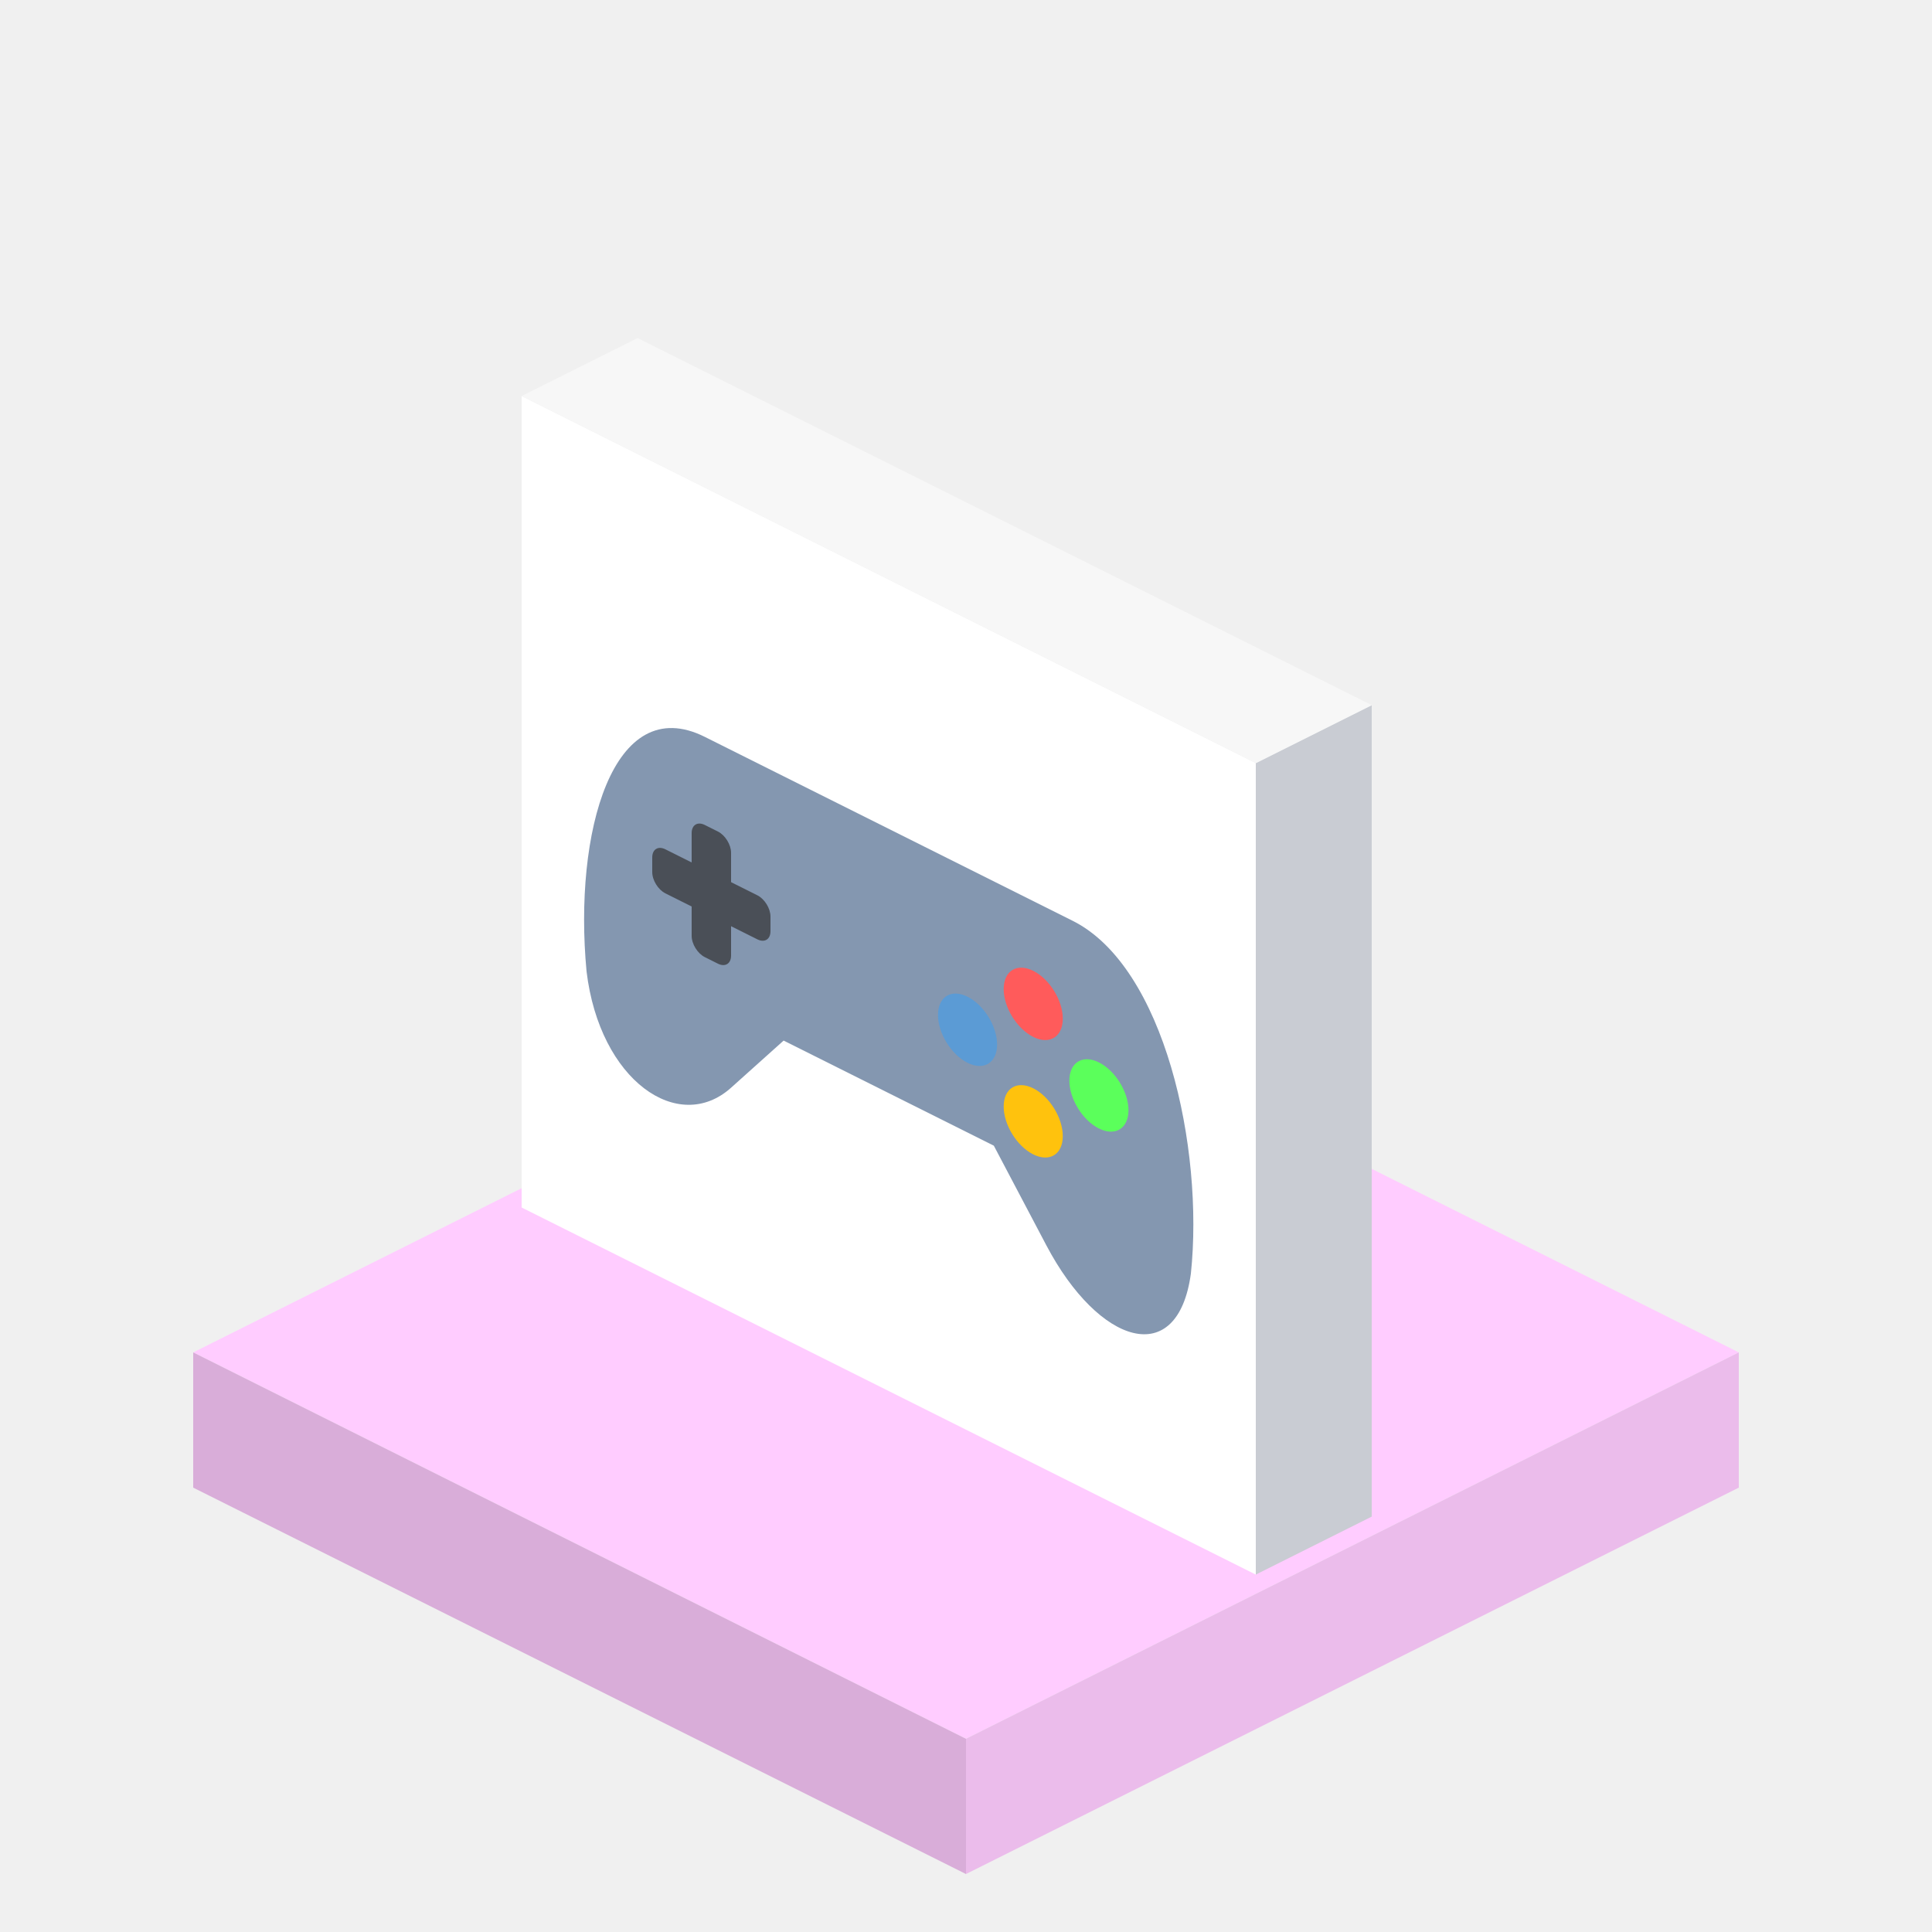
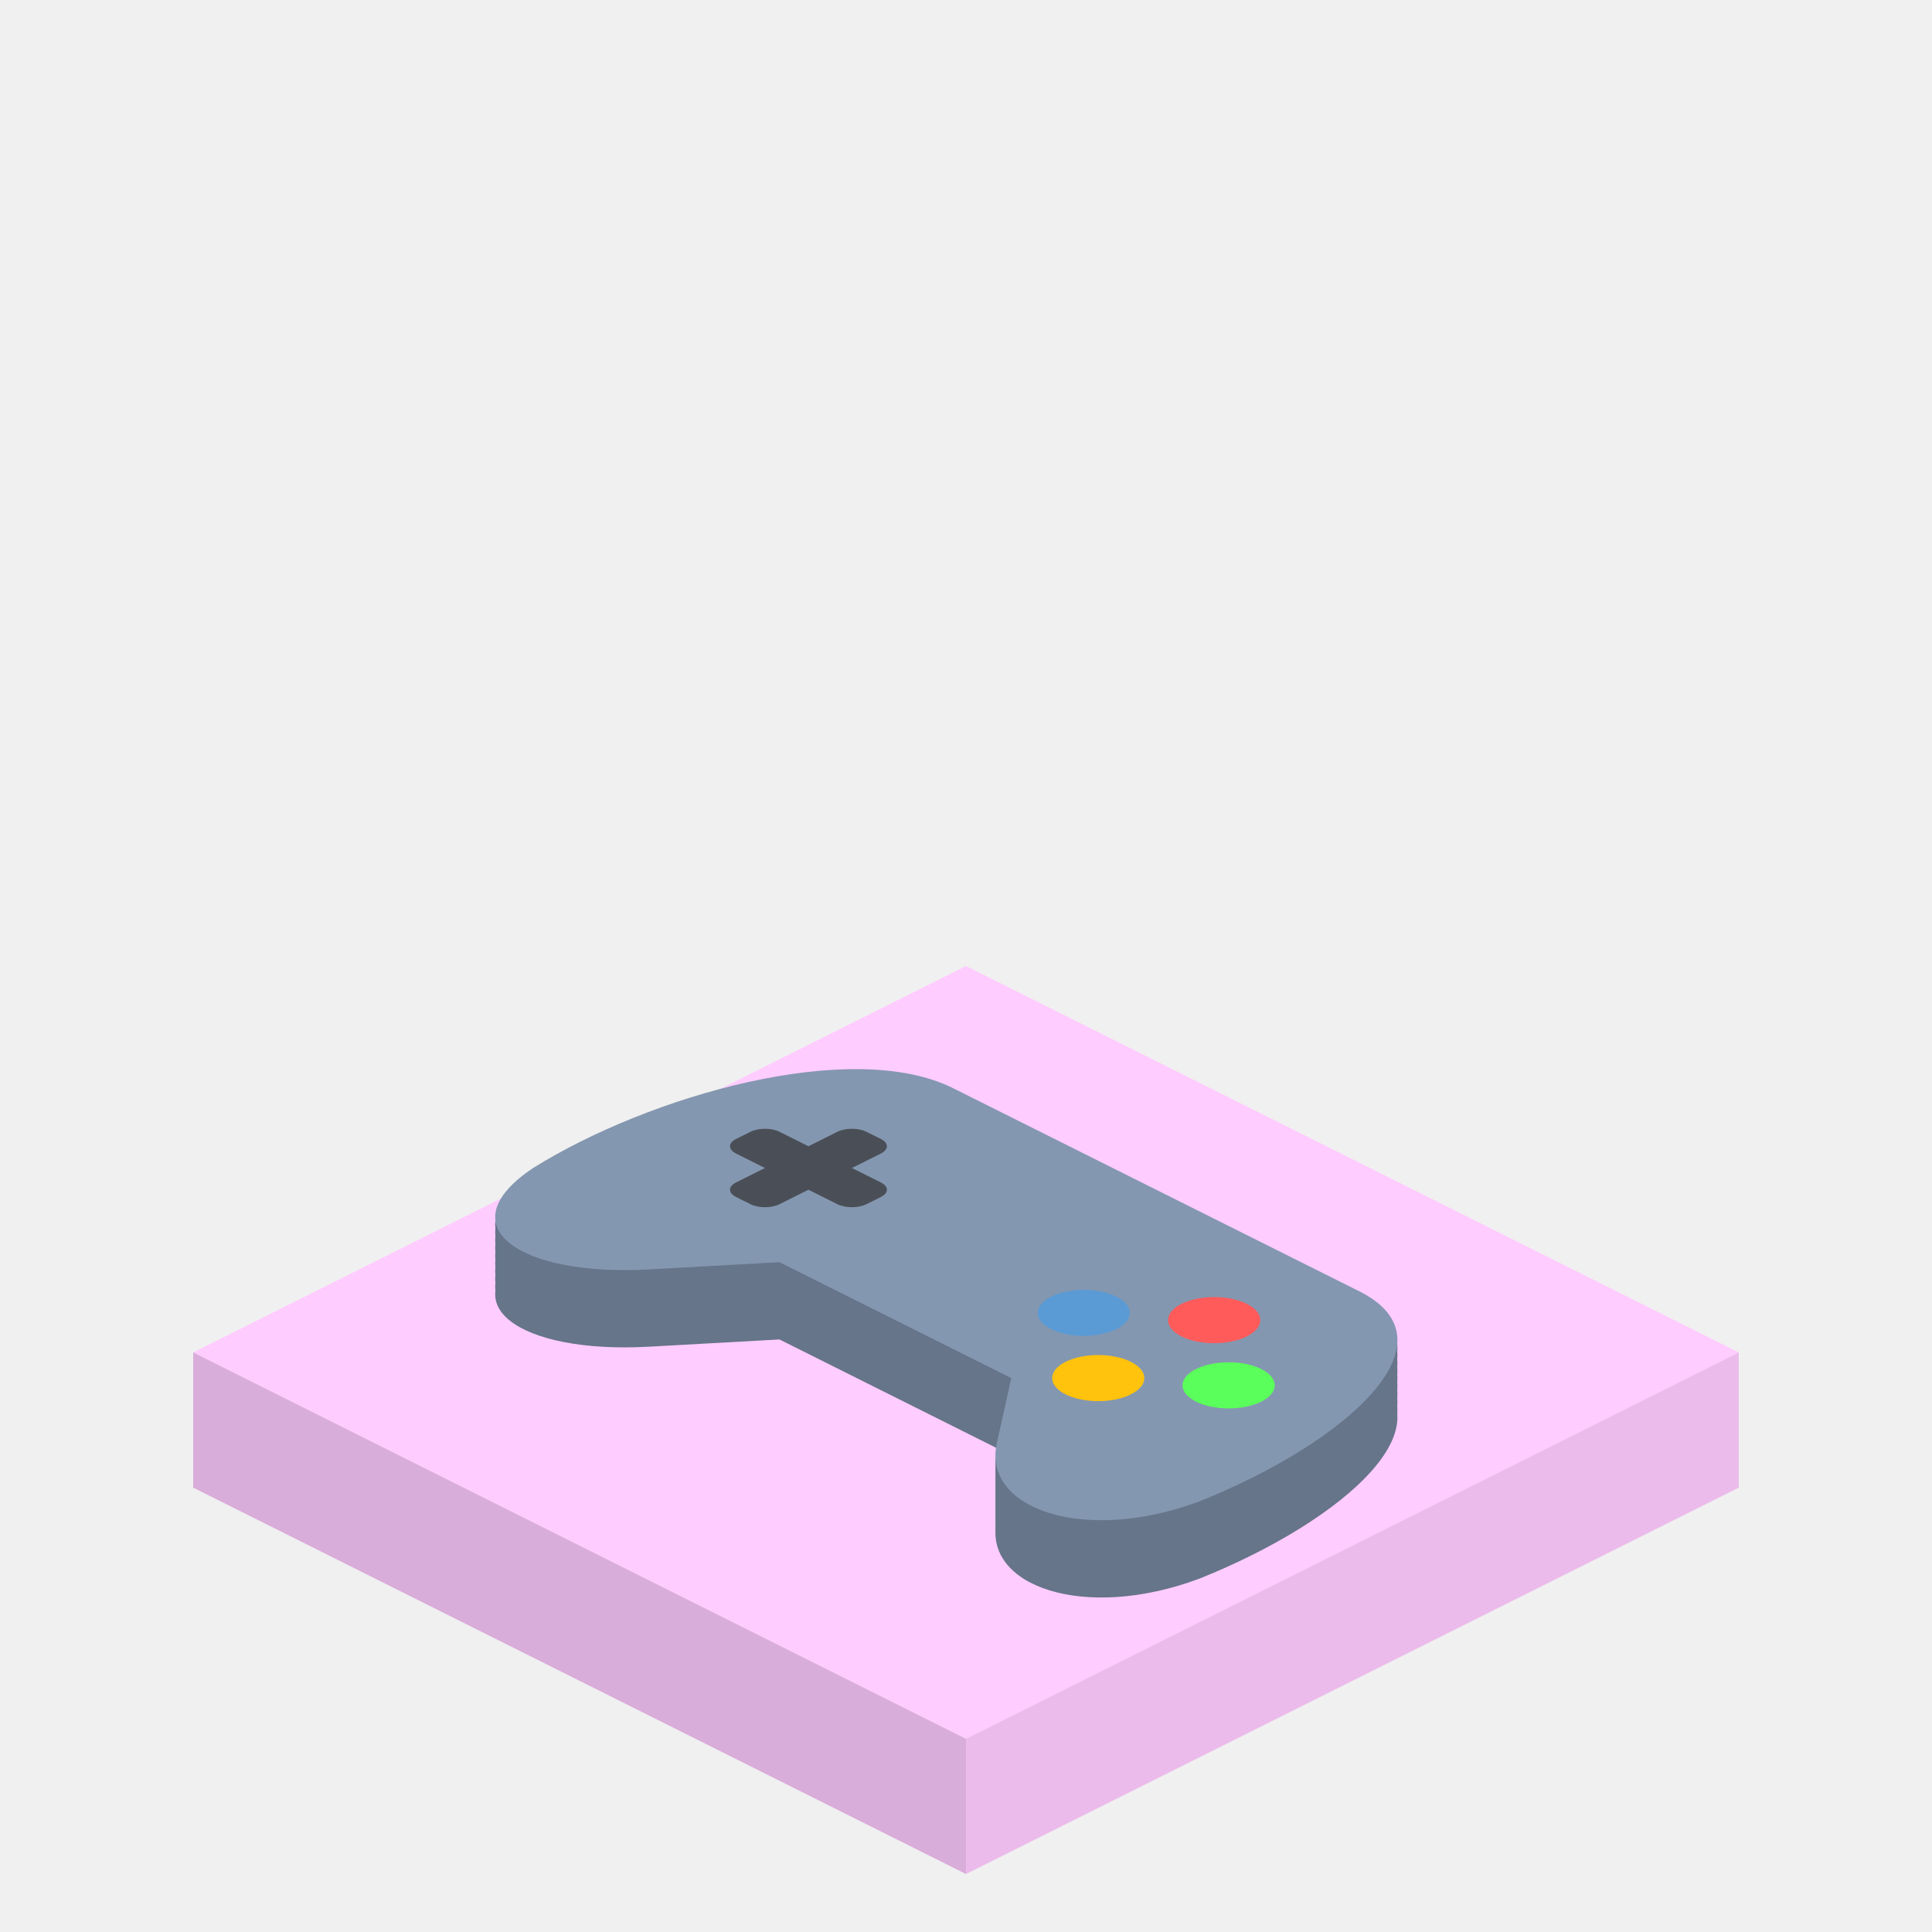
<svg xmlns="http://www.w3.org/2000/svg" viewBox="0 0 200 200">
  <polygon points="20.0,140.0 100.0,100.0 180.0,140.0 100.0,180.0" fill="#FFCCFF" />
  <polygon points="20.0,140.0 100.0,180.0 100.0,194.0 20.0,154.0" fill="#D9ADD9" />
  <polygon points="100.0,180.0 180.0,140.0 180.0,154.0 100.0,194.0" fill="#EBBCEB" />
-   <polygon points="54.0,125.0 130.0,163.0 130.0,79.0 54.0,41.0" fill="#FFFFFF" />
-   <polygon points="130.0,163.0 142.0,157.0 142.0,73.0 130.0,79.0" fill="#C9CCD3" />
-   <polygon points="54.0,41.0 66.0,35.0 142.0,73.0 130.0,79.0" fill="#F7F7F7" />
-   <g transform="matrix(0.68 0.34 0 0.76 58.00 46.00)">
+   <g transform="matrix(0.75 0.375 -0.75 0.375 104.69 101.16)">
+     <path d="M22 30 H 78 C 92 30, 98 52, 96 70 C 94 84, 82 86, 74 76 L 66 66 H 34 L 26 76 C 18 86, 6 84, 4 70 C 2 52, 8 30, 22 30 Z" fill="#667589" />
+     <rect x="20" y="42" width="6" height="18" rx="2" fill="#393D43" />
+     <rect x="14" y="48" width="18" height="6" rx="2" fill="#393D43" />
+     <circle cx="72" cy="44" r="4.5" fill="#C64646" />
+     <circle cx="82" cy="52" r="4.5" fill="#46C646" />
+     <circle cx="62" cy="52" r="4.5" fill="#4678A6" />
+     <circle cx="72" cy="60" r="4.5" fill="#C6970A" />
+   </g>
+   <g transform="matrix(0.75 0.375 -0.75 0.375 104.69 100.36)">
+     <path d="M22 30 H 78 C 92 30, 98 52, 96 70 C 94 84, 82 86, 74 76 L 66 66 H 34 L 26 76 C 18 86, 6 84, 4 70 C 2 52, 8 30, 22 30 Z" fill="#667589" />
+     <rect x="20" y="42" width="6" height="18" rx="2" fill="#393D43" />
+     <rect x="14" y="48" width="18" height="6" rx="2" fill="#393D43" />
+     <circle cx="72" cy="44" r="4.5" fill="#C64646" />
+     <circle cx="82" cy="52" r="4.5" fill="#46C646" />
+     <circle cx="62" cy="52" r="4.5" fill="#4678A6" />
+     <circle cx="72" cy="60" r="4.5" fill="#C6970A" />
+   </g>
+   <g transform="matrix(0.75 0.375 -0.75 0.375 104.69 99.56)">
+     <path d="M22 30 H 78 C 92 30, 98 52, 96 70 C 94 84, 82 86, 74 76 L 66 66 H 34 L 26 76 C 18 86, 6 84, 4 70 C 2 52, 8 30, 22 30 Z" fill="#667589" />
+     <rect x="20" y="42" width="6" height="18" rx="2" fill="#393D43" />
+     <rect x="14" y="48" width="18" height="6" rx="2" fill="#393D43" />
+     <circle cx="72" cy="44" r="4.5" fill="#C64646" />
+     <circle cx="82" cy="52" r="4.5" fill="#46C646" />
+     <circle cx="62" cy="52" r="4.5" fill="#4678A6" />
+     <circle cx="72" cy="60" r="4.5" fill="#C6970A" />
+   </g>
+   <g transform="matrix(0.75 0.375 -0.75 0.375 104.69 98.76)">
+     <path d="M22 30 H 78 C 92 30, 98 52, 96 70 C 94 84, 82 86, 74 76 L 66 66 H 34 L 26 76 C 18 86, 6 84, 4 70 C 2 52, 8 30, 22 30 Z" fill="#667589" />
+     <rect x="20" y="42" width="6" height="18" rx="2" fill="#393D43" />
+     <rect x="14" y="48" width="18" height="6" rx="2" fill="#393D43" />
+     <circle cx="72" cy="44" r="4.5" fill="#C64646" />
+     <circle cx="82" cy="52" r="4.5" fill="#46C646" />
+     <circle cx="62" cy="52" r="4.5" fill="#4678A6" />
+     <circle cx="72" cy="60" r="4.5" fill="#C6970A" />
+   </g>
+   <g transform="matrix(0.75 0.375 -0.75 0.375 104.69 97.96)">
+     <path d="M22 30 H 78 C 92 30, 98 52, 96 70 C 94 84, 82 86, 74 76 L 66 66 H 34 L 26 76 C 18 86, 6 84, 4 70 C 2 52, 8 30, 22 30 Z" fill="#667589" />
+     <rect x="20" y="42" width="6" height="18" rx="2" fill="#393D43" />
+     <rect x="14" y="48" width="18" height="6" rx="2" fill="#393D43" />
+     <circle cx="72" cy="44" r="4.5" fill="#C64646" />
+     <circle cx="82" cy="52" r="4.5" fill="#46C646" />
+     <circle cx="62" cy="52" r="4.5" fill="#4678A6" />
+     <circle cx="72" cy="60" r="4.5" fill="#C6970A" />
+   </g>
+   <g transform="matrix(0.75 0.375 -0.75 0.375 104.69 97.16)">
+     <path d="M22 30 H 78 C 92 30, 98 52, 96 70 C 94 84, 82 86, 74 76 L 66 66 H 34 L 26 76 C 18 86, 6 84, 4 70 C 2 52, 8 30, 22 30 Z" fill="#667589" />
+     <rect x="20" y="42" width="6" height="18" rx="2" fill="#393D43" />
+     <rect x="14" y="48" width="18" height="6" rx="2" fill="#393D43" />
+     <circle cx="72" cy="44" r="4.5" fill="#C64646" />
+     <circle cx="82" cy="52" r="4.5" fill="#46C646" />
+     <circle cx="62" cy="52" r="4.5" fill="#4678A6" />
+     <circle cx="72" cy="60" r="4.5" fill="#C6970A" />
+   </g>
+   <g transform="matrix(0.75 0.375 -0.75 0.375 104.69 96.36)">
+     <path d="M22 30 H 78 C 92 30, 98 52, 96 70 C 94 84, 82 86, 74 76 L 66 66 H 34 L 26 76 C 18 86, 6 84, 4 70 C 2 52, 8 30, 22 30 Z" fill="#667589" />
+     <rect x="20" y="42" width="6" height="18" rx="2" fill="#393D43" />
+     <rect x="14" y="48" width="18" height="6" rx="2" fill="#393D43" />
+     <circle cx="72" cy="44" r="4.5" fill="#C64646" />
+     <circle cx="82" cy="52" r="4.5" fill="#46C646" />
+     <circle cx="62" cy="52" r="4.5" fill="#4678A6" />
+     <circle cx="72" cy="60" r="4.5" fill="#C6970A" />
+   </g>
+   <g transform="matrix(0.75 0.375 -0.75 0.375 104.69 95.56)">
+     <path d="M22 30 H 78 C 92 30, 98 52, 96 70 C 94 84, 82 86, 74 76 L 66 66 H 34 L 26 76 C 18 86, 6 84, 4 70 C 2 52, 8 30, 22 30 Z" fill="#667589" />
+     <rect x="20" y="42" width="6" height="18" rx="2" fill="#393D43" />
+     <rect x="14" y="48" width="18" height="6" rx="2" fill="#393D43" />
+     <circle cx="72" cy="44" r="4.5" fill="#C64646" />
+     <circle cx="82" cy="52" r="4.5" fill="#46C646" />
+     <circle cx="62" cy="52" r="4.5" fill="#4678A6" />
+     <circle cx="72" cy="60" r="4.5" fill="#C6970A" />
+   </g>
+   <g transform="matrix(0.75 0.375 -0.75 0.375 104.69 94.76)">
+     <path d="M22 30 H 78 C 92 30, 98 52, 96 70 C 94 84, 82 86, 74 76 L 66 66 H 34 L 26 76 C 18 86, 6 84, 4 70 C 2 52, 8 30, 22 30 Z" fill="#667589" />
+     <rect x="20" y="42" width="6" height="18" rx="2" fill="#393D43" />
+     <rect x="14" y="48" width="18" height="6" rx="2" fill="#393D43" />
+     <circle cx="72" cy="44" r="4.5" fill="#C64646" />
+     <circle cx="82" cy="52" r="4.5" fill="#46C646" />
+     <circle cx="62" cy="52" r="4.5" fill="#4678A6" />
+     <circle cx="72" cy="60" r="4.5" fill="#C6970A" />
+   </g>
+   <g transform="matrix(0.75 0.375 -0.75 0.375 104.69 93.96)">
+     <path d="M22 30 H 78 C 92 30, 98 52, 96 70 C 94 84, 82 86, 74 76 L 66 66 H 34 L 26 76 C 18 86, 6 84, 4 70 C 2 52, 8 30, 22 30 Z" fill="#667589" />
+     <rect x="20" y="42" width="6" height="18" rx="2" fill="#393D43" />
+     <rect x="14" y="48" width="18" height="6" rx="2" fill="#393D43" />
+     <circle cx="72" cy="44" r="4.5" fill="#C64646" />
+     <circle cx="82" cy="52" r="4.5" fill="#46C646" />
+     <circle cx="62" cy="52" r="4.5" fill="#4678A6" />
+     <circle cx="72" cy="60" r="4.5" fill="#C6970A" />
+   </g>
+   <g transform="matrix(0.75 0.375 -0.75 0.375 104.69 93.16)">
    <path d="M22 30 H 78 C 92 30, 98 52, 96 70 C 94 84, 82 86, 74 76 L 66 66 H 34 L 26 76 C 18 86, 6 84, 4 70 C 2 52, 8 30, 22 30 Z" fill="#8497B0" />
    <rect x="20" y="42" width="6" height="18" rx="2" fill="#4A4F57" />
    <rect x="14" y="48" width="18" height="6" rx="2" fill="#4A4F57" />
    <circle cx="72" cy="44" r="4.5" fill="#FF5B5B" />
    <circle cx="82" cy="52" r="4.5" fill="#5BFF5B" />
    <circle cx="62" cy="52" r="4.5" fill="#5B9BD5" />
    <circle cx="72" cy="60" r="4.5" fill="#FFC20D" />
  </g>
</svg>
